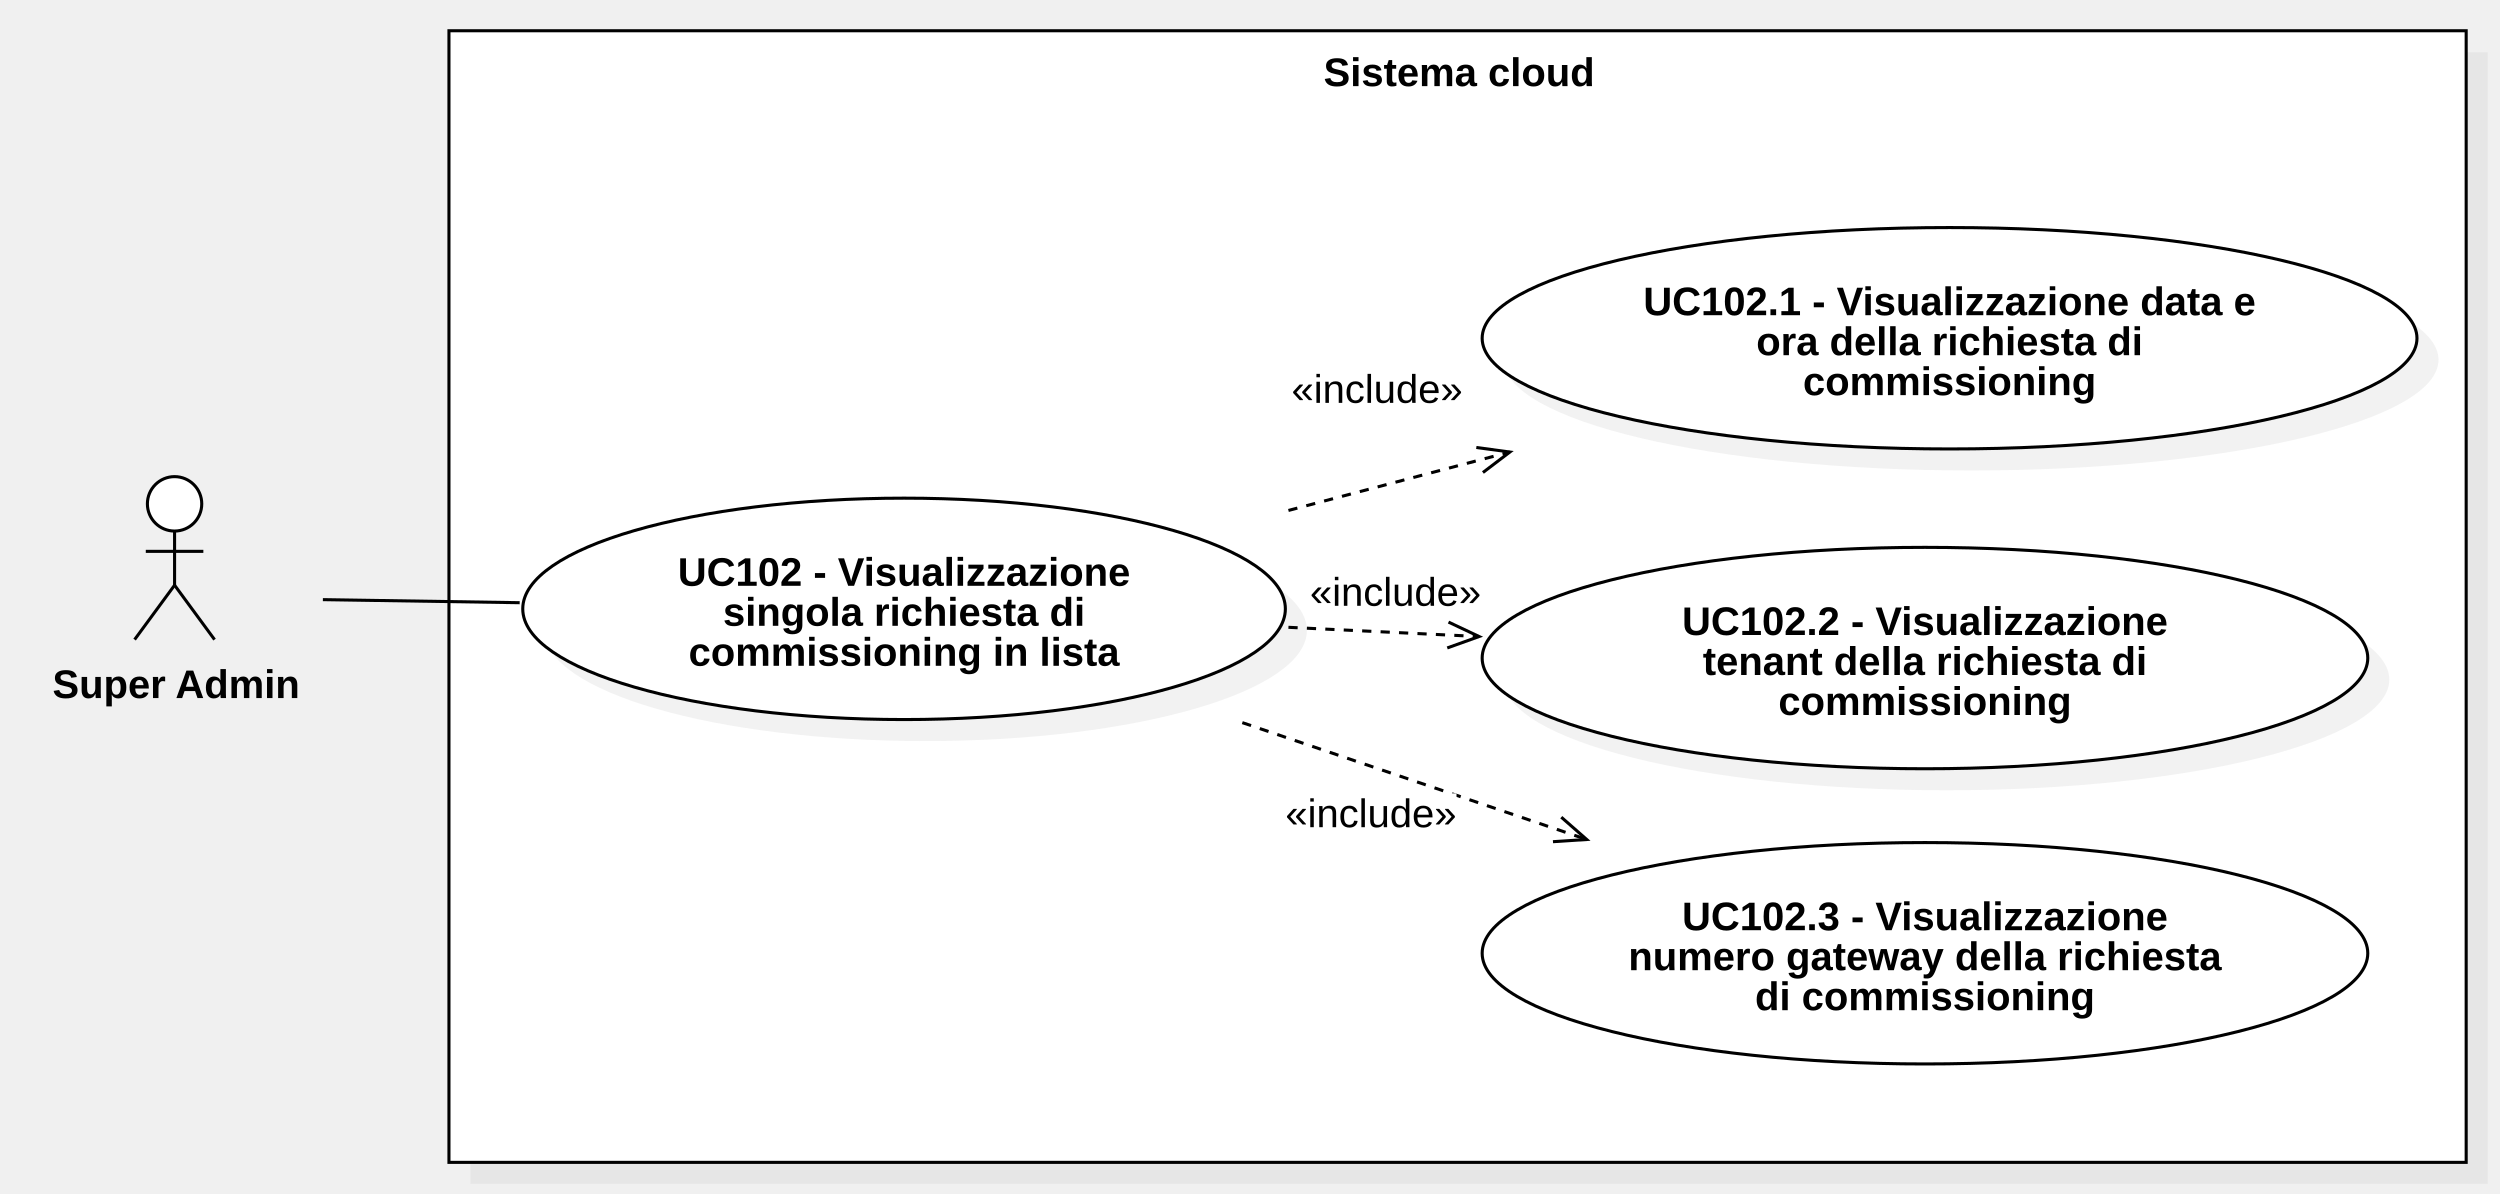
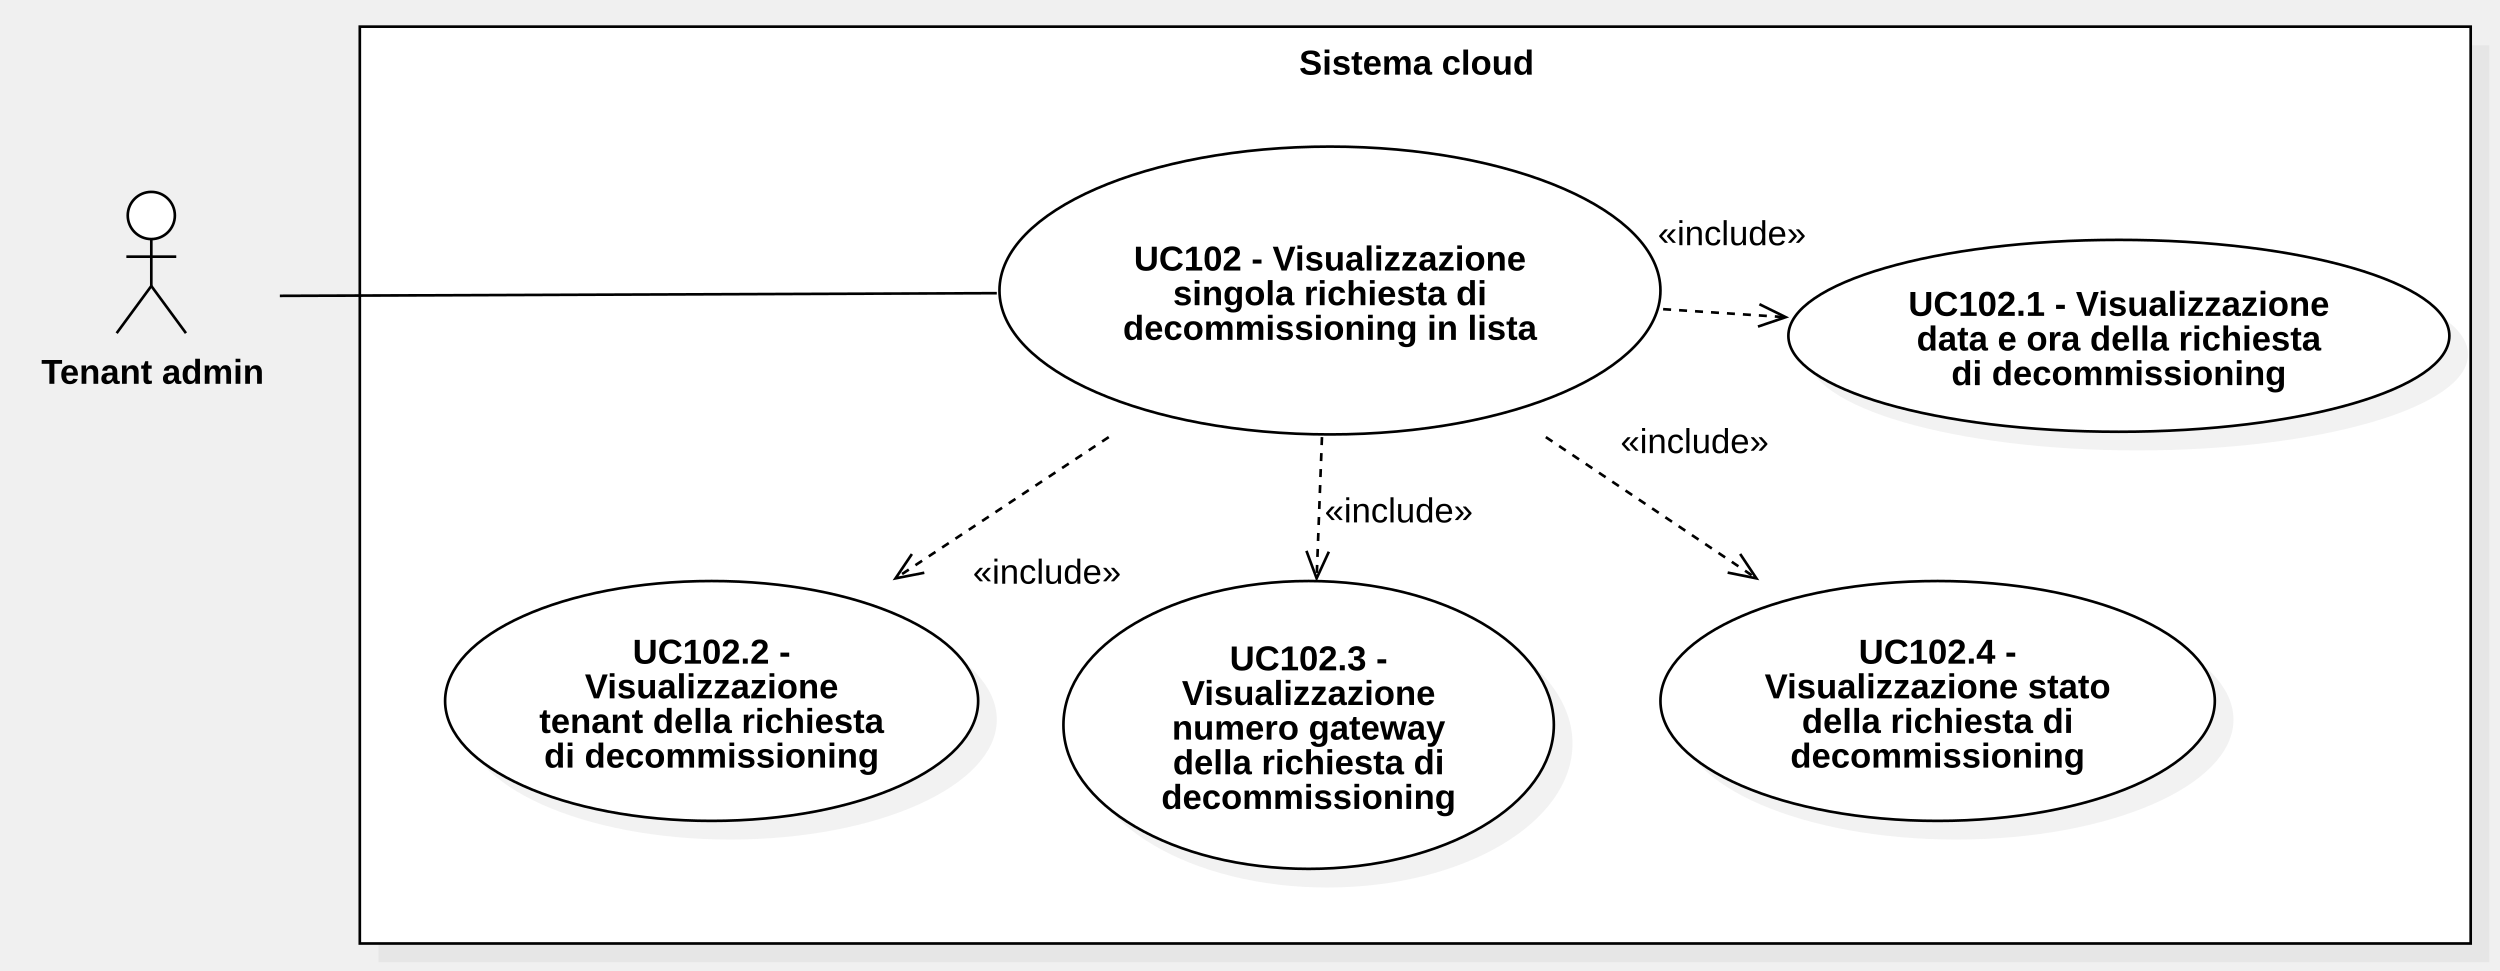
- <svg xmlns="http://www.w3.org/2000/svg" version="1.1" width="813" height="388">
+ <svg xmlns="http://www.w3.org/2000/svg" version="1.1" width="938" height="364">
  <defs />
  <g>
    <g>
-       <rect fill="#C0C0C0" stroke="none" x="177" y="33" width="656" height="368" transform="matrix(1 0 0 1 -24 -16)" fill-opacity="0.2" />
+       <rect fill="#C0C0C0" stroke="none" x="176" y="37" width="792" height="344" transform="matrix(1 0 0 1 -34 -20)" fill-opacity="0.2" />
    </g>
    <g>
-       <rect fill="#ffffff" stroke="none" x="170" y="26" width="656" height="368" transform="matrix(1 0 0 1 -24 -16)" />
+       <rect fill="#ffffff" stroke="none" x="169" y="30" width="792" height="344" transform="matrix(1 0 0 1 -34 -20)" />
    </g>
    <g>
-       <path fill="none" stroke="#000000" paint-order="fill stroke markers" d=" M 146 10 L 802 10 L 802 378 L 146 378 L 146 10 Z Z" stroke-miterlimit="10" stroke-dasharray="" />
+       <path fill="none" stroke="#000000" paint-order="fill stroke markers" d=" M 135 10 L 927 10 L 927 354 L 135 354 L 135 10 Z Z" stroke-miterlimit="10" stroke-dasharray="" />
    </g>
    <g>
      <g>
        <path fill="none" stroke="none" />
-         <text fill="#000000" stroke="none" font-family="Arial" font-size="13px" font-style="normal" font-weight="bold" text-decoration="undefined" x="498.5" y="39.5" text-anchor="middle" dominant-baseline="central" transform="matrix(1 0 0 1 -24 -16)">Sistema cloud</text>
+         <text fill="#000000" stroke="none" font-family="Arial" font-size="13px" font-style="normal" font-weight="bold" text-decoration="undefined" x="565.5" y="43.5" text-anchor="middle" dominant-baseline="central" transform="matrix(1 0 0 1 -34 -20)">Sistema cloud</text>
      </g>
    </g>
    <g>
-       <path fill="#C0C0C0" stroke="none" paint-order="stroke fill markers" d=" M 177 205 C 177 185.118 232.517 169 301 169 C 369.483 169 425 185.118 425 205 C 425 224.882 369.483 241 301 241 C 232.517 241 177 224.882 177 205 Z" fill-opacity="0.2" />
+       <path fill="#ffffff" stroke="none" paint-order="stroke fill markers" d=" M 375 109 C 375 79.177 430.517 55 499 55 C 567.483 55 623 79.177 623 109 C 623 138.823 567.483 163 499 163 C 430.517 163 375 138.823 375 109 Z" />
    </g>
    <g>
-       <path fill="#ffffff" stroke="none" paint-order="stroke fill markers" d=" M 170 198 C 170 178.118 225.517 162 294 162 C 362.483 162 418 178.118 418 198 C 418 217.882 362.483 234 294 234 C 225.517 234 170 217.882 170 198 Z" />
-     </g>
-     <g>
-       <path fill="none" stroke="#000000" paint-order="fill stroke markers" d=" M 170 198 C 170 178.118 225.517 162 294 162 C 362.483 162 418 178.118 418 198 C 418 217.882 362.483 234 294 234 C 225.517 234 170 217.882 170 198 Z" stroke-miterlimit="10" stroke-dasharray="" />
+       <path fill="none" stroke="#000000" paint-order="fill stroke markers" d=" M 375 109 C 375 79.177 430.517 55 499 55 C 567.483 55 623 79.177 623 109 C 623 138.823 567.483 163 499 163 C 430.517 163 375 138.823 375 109 Z" stroke-miterlimit="10" stroke-dasharray="" />
    </g>
    <g>
      <g>
        <path fill="none" stroke="none" />
-         <text fill="#000000" stroke="none" font-family="Arial" font-size="13px" font-style="normal" font-weight="bold" text-decoration="undefined" x="318" y="202" text-anchor="middle" dominant-baseline="central" transform="matrix(1 0 0 1 -24 -16)">UC102 - Visualizzazione</text>
-         <text fill="#000000" stroke="none" font-family="Arial" font-size="13px" font-style="normal" font-weight="bold" text-decoration="undefined" x="318" y="215" text-anchor="middle" dominant-baseline="central" transform="matrix(1 0 0 1 -24 -16)">singola richiesta di</text>
-         <text fill="#000000" stroke="none" font-family="Arial" font-size="13px" font-style="normal" font-weight="bold" text-decoration="undefined" x="318" y="228" text-anchor="middle" dominant-baseline="central" transform="matrix(1 0 0 1 -24 -16)">commissioning in lista</text>
+         <text fill="#000000" stroke="none" font-family="Arial" font-size="13px" font-style="normal" font-weight="bold" text-decoration="undefined" x="533" y="117" text-anchor="middle" dominant-baseline="central" transform="matrix(1 0 0 1 -34 -20)">UC102 - Visualizzazione</text>
+         <text fill="#000000" stroke="none" font-family="Arial" font-size="13px" font-style="normal" font-weight="bold" text-decoration="undefined" x="533" y="130" text-anchor="middle" dominant-baseline="central" transform="matrix(1 0 0 1 -34 -20)">singola richiesta di</text>
+         <text fill="#000000" stroke="none" font-family="Arial" font-size="13px" font-style="normal" font-weight="bold" text-decoration="undefined" x="533" y="143" text-anchor="middle" dominant-baseline="central" transform="matrix(1 0 0 1 -34 -20)">decommissioning in lista</text>
      </g>
    </g>
    <g>
-       <path fill="#C0C0C0" stroke="none" paint-order="stroke fill markers" d=" M 489 117 C 489 97.118 557.053 81 641 81 C 724.947 81 793 97.118 793 117 C 793 136.882 724.947 153 641 153 C 557.053 153 489 136.882 489 117 Z" fill-opacity="0.2" />
+       <path fill="#C0C0C0" stroke="none" paint-order="stroke fill markers" d=" M 678 133 C 678 113.118 733.517 97 802 97 C 870.483 97 926 113.118 926 133 C 926 152.882 870.483 169 802 169 C 733.517 169 678 152.882 678 133 Z" fill-opacity="0.2" />
    </g>
    <g>
-       <path fill="#ffffff" stroke="none" paint-order="stroke fill markers" d=" M 482 110 C 482 90.118 550.053 74 634 74 C 717.947 74 786 90.118 786 110 C 786 129.882 717.947 146 634 146 C 550.053 146 482 129.882 482 110 Z" />
+       <path fill="#ffffff" stroke="none" paint-order="stroke fill markers" d=" M 671 126 C 671 106.118 726.517 90 795 90 C 863.483 90 919 106.118 919 126 C 919 145.882 863.483 162 795 162 C 726.517 162 671 145.882 671 126 Z" />
    </g>
    <g>
-       <path fill="none" stroke="#000000" paint-order="fill stroke markers" d=" M 482 110 C 482 90.118 550.053 74 634 74 C 717.947 74 786 90.118 786 110 C 786 129.882 717.947 146 634 146 C 550.053 146 482 129.882 482 110 Z" stroke-miterlimit="10" stroke-dasharray="" />
+       <path fill="none" stroke="#000000" paint-order="fill stroke markers" d=" M 671 126 C 671 106.118 726.517 90 795 90 C 863.483 90 919 106.118 919 126 C 919 145.882 863.483 162 795 162 C 726.517 162 671 145.882 671 126 Z" stroke-miterlimit="10" stroke-dasharray="" />
    </g>
    <g>
      <g>
        <path fill="none" stroke="none" />
-         <text fill="#000000" stroke="none" font-family="Arial" font-size="13px" font-style="normal" font-weight="bold" text-decoration="undefined" x="658" y="114" text-anchor="middle" dominant-baseline="central" transform="matrix(1 0 0 1 -24 -16)">UC102.1 - Visualizzazione data e</text>
-         <text fill="#000000" stroke="none" font-family="Arial" font-size="13px" font-style="normal" font-weight="bold" text-decoration="undefined" x="658" y="127" text-anchor="middle" dominant-baseline="central" transform="matrix(1 0 0 1 -24 -16)">ora della richiesta di</text>
-         <text fill="#000000" stroke="none" font-family="Arial" font-size="13px" font-style="normal" font-weight="bold" text-decoration="undefined" x="658" y="140" text-anchor="middle" dominant-baseline="central" transform="matrix(1 0 0 1 -24 -16)">commissioning</text>
+         <text fill="#000000" stroke="none" font-family="Arial" font-size="13px" font-style="normal" font-weight="bold" text-decoration="undefined" x="829" y="134" text-anchor="middle" dominant-baseline="central" transform="matrix(1 0 0 1 -34 -20)">UC102.1 - Visualizzazione</text>
+         <text fill="#000000" stroke="none" font-family="Arial" font-size="13px" font-style="normal" font-weight="bold" text-decoration="undefined" x="829" y="147" text-anchor="middle" dominant-baseline="central" transform="matrix(1 0 0 1 -34 -20)">data e ora della richiesta</text>
+         <text fill="#000000" stroke="none" font-family="Arial" font-size="13px" font-style="normal" font-weight="bold" text-decoration="undefined" x="829" y="160" text-anchor="middle" dominant-baseline="central" transform="matrix(1 0 0 1 -34 -20)">di decommissioning</text>
      </g>
    </g>
    <g>
-       <path fill="#C0C0C0" stroke="none" paint-order="stroke fill markers" d=" M 489 221 C 489 201.118 553.471 185 633 185 C 712.529 185 777 201.118 777 221 C 777 240.882 712.529 257 633 257 C 553.471 257 489 240.882 489 221 Z" fill-opacity="0.2" />
+       <path fill="#C0C0C0" stroke="none" paint-order="stroke fill markers" d=" M 174 270 C 174 245.147 218.772 225 274 225 C 329.228 225 374 245.147 374 270 C 374 294.853 329.228 315 274 315 C 218.772 315 174 294.853 174 270 Z" fill-opacity="0.2" />
    </g>
    <g>
-       <path fill="#ffffff" stroke="none" paint-order="stroke fill markers" d=" M 482 214 C 482 194.118 546.471 178 626 178 C 705.529 178 770 194.118 770 214 C 770 233.882 705.529 250 626 250 C 546.471 250 482 233.882 482 214 Z" />
+       <path fill="#ffffff" stroke="none" paint-order="stroke fill markers" d=" M 167 263 C 167 238.147 211.772 218 267 218 C 322.228 218 367 238.147 367 263 C 367 287.853 322.228 308 267 308 C 211.772 308 167 287.853 167 263 Z" />
    </g>
    <g>
-       <path fill="none" stroke="#000000" paint-order="fill stroke markers" d=" M 482 214 C 482 194.118 546.471 178 626 178 C 705.529 178 770 194.118 770 214 C 770 233.882 705.529 250 626 250 C 546.471 250 482 233.882 482 214 Z" stroke-miterlimit="10" stroke-dasharray="" />
+       <path fill="none" stroke="#000000" paint-order="fill stroke markers" d=" M 167 263 C 167 238.147 211.772 218 267 218 C 322.228 218 367 238.147 367 263 C 367 287.853 322.228 308 267 308 C 211.772 308 167 287.853 167 263 Z" stroke-miterlimit="10" stroke-dasharray="" />
    </g>
    <g>
      <g>
        <path fill="none" stroke="none" />
-         <text fill="#000000" stroke="none" font-family="Arial" font-size="13px" font-style="normal" font-weight="bold" text-decoration="undefined" x="650" y="218" text-anchor="middle" dominant-baseline="central" transform="matrix(1 0 0 1 -24 -16)">UC102.2 - Visualizzazione</text>
-         <text fill="#000000" stroke="none" font-family="Arial" font-size="13px" font-style="normal" font-weight="bold" text-decoration="undefined" x="650" y="231" text-anchor="middle" dominant-baseline="central" transform="matrix(1 0 0 1 -24 -16)">tenant della richiesta di</text>
-         <text fill="#000000" stroke="none" font-family="Arial" font-size="13px" font-style="normal" font-weight="bold" text-decoration="undefined" x="650" y="244" text-anchor="middle" dominant-baseline="central" transform="matrix(1 0 0 1 -24 -16)">commissioning</text>
+         <text fill="#000000" stroke="none" font-family="Arial" font-size="13px" font-style="normal" font-weight="bold" text-decoration="undefined" x="301" y="264.5" text-anchor="middle" dominant-baseline="central" transform="matrix(1 0 0 1 -34 -20)">UC102.2 -</text>
+         <text fill="#000000" stroke="none" font-family="Arial" font-size="13px" font-style="normal" font-weight="bold" text-decoration="undefined" x="301" y="277.5" text-anchor="middle" dominant-baseline="central" transform="matrix(1 0 0 1 -34 -20)">Visualizzazione</text>
+         <text fill="#000000" stroke="none" font-family="Arial" font-size="13px" font-style="normal" font-weight="bold" text-decoration="undefined" x="301" y="290.5" text-anchor="middle" dominant-baseline="central" transform="matrix(1 0 0 1 -34 -20)">tenant della richiesta</text>
+         <text fill="#000000" stroke="none" font-family="Arial" font-size="13px" font-style="normal" font-weight="bold" text-decoration="undefined" x="301" y="303.5" text-anchor="middle" dominant-baseline="central" transform="matrix(1 0 0 1 -34 -20)">di decommissioning</text>
      </g>
    </g>
    <g>
-       <path fill="#ffffff" stroke="none" paint-order="stroke fill markers" d=" M 482 310 C 482 290.118 546.471 274 626 274 C 705.529 274 770 290.118 770 310 C 770 329.882 705.529 346 626 346 C 546.471 346 482 329.882 482 310 Z" />
+       <path fill="#C0C0C0" stroke="none" paint-order="stroke fill markers" d=" M 406 279 C 406 249.177 447.19 225 498 225 C 548.81 225 590 249.177 590 279 C 590 308.823 548.81 333 498 333 C 447.19 333 406 308.823 406 279 Z" fill-opacity="0.2" />
    </g>
    <g>
-       <path fill="none" stroke="#000000" paint-order="fill stroke markers" d=" M 482 310 C 482 290.118 546.471 274 626 274 C 705.529 274 770 290.118 770 310 C 770 329.882 705.529 346 626 346 C 546.471 346 482 329.882 482 310 Z" stroke-miterlimit="10" stroke-dasharray="" />
+       <path fill="#ffffff" stroke="none" paint-order="stroke fill markers" d=" M 399 272 C 399 242.177 440.19 218 491 218 C 541.81 218 583 242.177 583 272 C 583 301.823 541.81 326 491 326 C 440.19 326 399 301.823 399 272 Z" />
+     </g>
+     <g>
+       <path fill="none" stroke="#000000" paint-order="fill stroke markers" d=" M 399 272 C 399 242.177 440.19 218 491 218 C 541.81 218 583 242.177 583 272 C 583 301.823 541.81 326 491 326 C 440.19 326 399 301.823 399 272 Z" stroke-miterlimit="10" stroke-dasharray="" />
    </g>
    <g>
      <g>
        <path fill="none" stroke="none" />
-         <text fill="#000000" stroke="none" font-family="Arial" font-size="13px" font-style="normal" font-weight="bold" text-decoration="undefined" x="650" y="314" text-anchor="middle" dominant-baseline="central" transform="matrix(1 0 0 1 -24 -16)">UC102.3 - Visualizzazione</text>
-         <text fill="#000000" stroke="none" font-family="Arial" font-size="13px" font-style="normal" font-weight="bold" text-decoration="undefined" x="650" y="327" text-anchor="middle" dominant-baseline="central" transform="matrix(1 0 0 1 -24 -16)">numero gateway della richiesta</text>
-         <text fill="#000000" stroke="none" font-family="Arial" font-size="13px" font-style="normal" font-weight="bold" text-decoration="undefined" x="650" y="340" text-anchor="middle" dominant-baseline="central" transform="matrix(1 0 0 1 -24 -16)">di commissioning</text>
+         <text fill="#000000" stroke="none" font-family="Arial" font-size="13px" font-style="normal" font-weight="bold" text-decoration="undefined" x="525" y="267" text-anchor="middle" dominant-baseline="central" transform="matrix(1 0 0 1 -34 -20)">UC102.3 -</text>
+         <text fill="#000000" stroke="none" font-family="Arial" font-size="13px" font-style="normal" font-weight="bold" text-decoration="undefined" x="525" y="280" text-anchor="middle" dominant-baseline="central" transform="matrix(1 0 0 1 -34 -20)">Visualizzazione</text>
+         <text fill="#000000" stroke="none" font-family="Arial" font-size="13px" font-style="normal" font-weight="bold" text-decoration="undefined" x="525" y="293" text-anchor="middle" dominant-baseline="central" transform="matrix(1 0 0 1 -34 -20)">numero gateway</text>
+         <text fill="#000000" stroke="none" font-family="Arial" font-size="13px" font-style="normal" font-weight="bold" text-decoration="undefined" x="525" y="306" text-anchor="middle" dominant-baseline="central" transform="matrix(1 0 0 1 -34 -20)">della richiesta di</text>
+         <text fill="#000000" stroke="none" font-family="Arial" font-size="13px" font-style="normal" font-weight="bold" text-decoration="undefined" x="525" y="319" text-anchor="middle" dominant-baseline="central" transform="matrix(1 0 0 1 -34 -20)">decommissioning</text>
      </g>
    </g>
    <g>
-       <path fill="none" stroke="#000000" paint-order="fill stroke markers" d=" M 419 166 L 491 147" stroke-miterlimit="10" stroke-dasharray="3" />
+       <path fill="#C0C0C0" stroke="none" paint-order="stroke fill markers" d=" M 630 270 C 630 245.147 676.562 225 734 225 C 791.438 225 838 245.147 838 270 C 838 294.853 791.438 315 734 315 C 676.562 315 630 294.853 630 270 Z" fill-opacity="0.2" />
    </g>
    <g>
-       <path fill="none" stroke="#000000" paint-order="fill stroke markers" d=" M 482.248 153.663 L 491 147 L 480.1 145.523" stroke-miterlimit="10" stroke-dasharray="" />
+       <path fill="#ffffff" stroke="none" paint-order="stroke fill markers" d=" M 623 263 C 623 238.147 669.562 218 727 218 C 784.438 218 831 238.147 831 263 C 831 287.853 784.438 308 727 308 C 669.562 308 623 287.853 623 263 Z" />
    </g>
    <g>
-       <rect fill="#ffffff" stroke="none" x="444" y="136" width="55.656" height="13" transform="matrix(1 0 0 1 -24 -16)" />
+       <path fill="none" stroke="#000000" paint-order="fill stroke markers" d=" M 623 263 C 623 238.147 669.562 218 727 218 C 784.438 218 831 238.147 831 263 C 831 287.853 784.438 308 727 308 C 669.562 308 623 287.853 623 263 Z" stroke-miterlimit="10" stroke-dasharray="" />
    </g>
    <g>
      <g>
        <path fill="none" stroke="none" />
-         <text fill="#000000" stroke="none" font-family="Arial" font-size="13px" font-style="normal" font-weight="normal" text-decoration="undefined" x="471.828" y="142.5" text-anchor="middle" dominant-baseline="central" transform="matrix(1 0 0 1 -24 -16)">«include»</text>
+         <text fill="#000000" stroke="none" font-family="Arial" font-size="13px" font-style="normal" font-weight="bold" text-decoration="undefined" x="761" y="264.5" text-anchor="middle" dominant-baseline="central" transform="matrix(1 0 0 1 -34 -20)">UC102.4 -</text>
+         <text fill="#000000" stroke="none" font-family="Arial" font-size="13px" font-style="normal" font-weight="bold" text-decoration="undefined" x="761" y="277.5" text-anchor="middle" dominant-baseline="central" transform="matrix(1 0 0 1 -34 -20)">Visualizzazione stato</text>
+         <text fill="#000000" stroke="none" font-family="Arial" font-size="13px" font-style="normal" font-weight="bold" text-decoration="undefined" x="761" y="290.5" text-anchor="middle" dominant-baseline="central" transform="matrix(1 0 0 1 -34 -20)">della richiesta di</text>
+         <text fill="#000000" stroke="none" font-family="Arial" font-size="13px" font-style="normal" font-weight="bold" text-decoration="undefined" x="761" y="303.5" text-anchor="middle" dominant-baseline="central" transform="matrix(1 0 0 1 -34 -20)">decommissioning</text>
      </g>
    </g>
    <g>
-       <path fill="none" stroke="#000000" paint-order="fill stroke markers" d=" M 419 204 L 481 207" stroke-miterlimit="10" stroke-dasharray="3" />
+       <path fill="none" stroke="#000000" paint-order="fill stroke markers" d=" M 416 164 L 336 217" stroke-miterlimit="10" stroke-dasharray="3" />
    </g>
    <g>
-       <path fill="none" stroke="#000000" paint-order="fill stroke markers" d=" M 470.646 210.713 L 481 207 L 471.053 202.304" stroke-miterlimit="10" stroke-dasharray="" />
+       <path fill="none" stroke="#000000" paint-order="fill stroke markers" d=" M 342.147 207.878 L 336 217 L 346.797 214.896" stroke-miterlimit="10" stroke-dasharray="" />
    </g>
    <g>
-       <rect fill="#ffffff" stroke="none" x="450" y="202" width="55.656" height="13" transform="matrix(1 0 0 1 -24 -16)" />
+       <rect fill="#ffffff" stroke="none" x="399" y="228" width="55.656" height="13" transform="matrix(1 0 0 1 -34 -20)" />
    </g>
    <g>
      <g>
        <path fill="none" stroke="none" />
-         <text fill="#000000" stroke="none" font-family="Arial" font-size="13px" font-style="normal" font-weight="normal" text-decoration="undefined" x="477.828" y="208.5" text-anchor="middle" dominant-baseline="central" transform="matrix(1 0 0 1 -24 -16)">«include»</text>
+         <text fill="#000000" stroke="none" font-family="Arial" font-size="13px" font-style="normal" font-weight="normal" text-decoration="undefined" x="426.828" y="234.5" text-anchor="middle" dominant-baseline="central" transform="matrix(1 0 0 1 -34 -20)">«include»</text>
      </g>
    </g>
    <g>
-       <path fill="none" stroke="#000000" paint-order="fill stroke markers" d=" M 404 235 L 516 273" stroke-miterlimit="10" stroke-dasharray="3" />
+       <path fill="none" stroke="#000000" paint-order="fill stroke markers" d=" M 496 164 L 494 217" stroke-miterlimit="10" stroke-dasharray="3" />
    </g>
    <g>
-       <path fill="none" stroke="#000000" paint-order="fill stroke markers" d=" M 505.024 273.721 L 516 273 L 507.729 265.748" stroke-miterlimit="10" stroke-dasharray="" />
+       <path fill="none" stroke="#000000" paint-order="fill stroke markers" d=" M 490.177 206.686 L 494 217 L 498.59 207.003" stroke-miterlimit="10" stroke-dasharray="" />
    </g>
    <g>
-       <rect fill="#ffffff" stroke="none" x="442" y="274" width="55.656" height="13" transform="matrix(1 0 0 1 -24 -16)" />
+       <rect fill="#ffffff" stroke="none" x="531" y="205" width="55.656" height="13" transform="matrix(1 0 0 1 -34 -20)" />
    </g>
    <g>
      <g>
        <path fill="none" stroke="none" />
-         <text fill="#000000" stroke="none" font-family="Arial" font-size="13px" font-style="normal" font-weight="normal" text-decoration="undefined" x="469.828" y="280.5" text-anchor="middle" dominant-baseline="central" transform="matrix(1 0 0 1 -24 -16)">«include»</text>
+         <text fill="#000000" stroke="none" font-family="Arial" font-size="13px" font-style="normal" font-weight="normal" text-decoration="undefined" x="558.828" y="211.5" text-anchor="middle" dominant-baseline="central" transform="matrix(1 0 0 1 -34 -20)">«include»</text>
      </g>
    </g>
    <g>
-       <path fill="#ffffff" stroke="none" paint-order="stroke fill markers" d=" M 47.931 163.85 C 47.931 158.962 51.889 155 56.771 155 C 61.653 155 65.611 158.962 65.611 163.85 C 65.611 168.738 61.653 172.7 56.771 172.7 C 51.889 172.7 47.931 168.738 47.931 163.85 Z" />
+       <path fill="none" stroke="#000000" paint-order="fill stroke markers" d=" M 580 164 L 659 217" stroke-miterlimit="10" stroke-dasharray="3" />
    </g>
    <g>
-       <path fill="none" stroke="#000000" paint-order="fill stroke markers" d=" M 47.931 163.85 C 47.931 158.962 51.889 155 56.771 155 C 61.653 155 65.611 158.962 65.611 163.85 C 65.611 168.738 61.653 172.7 56.771 172.7 C 51.889 172.7 47.931 168.738 47.931 163.85 Z" stroke-miterlimit="10" stroke-dasharray="" />
+       <path fill="none" stroke="#000000" paint-order="fill stroke markers" d=" M 648.215 214.834 L 659 217 L 652.906 207.842" stroke-miterlimit="10" stroke-dasharray="" />
    </g>
    <g>
-       <path fill="none" stroke="#000000" paint-order="fill stroke markers" d=" M 56.771 172.7 L 56.771 190.3" stroke-miterlimit="10" stroke-dasharray="" />
-     </g>
-     <g>
-       <path fill="none" stroke="#000000" paint-order="fill stroke markers" d=" M 47.411 179.3 L 66.131 179.3" stroke-miterlimit="10" stroke-dasharray="" />
-     </g>
-     <g>
-       <path fill="none" stroke="#000000" paint-order="fill stroke markers" d=" M 56.771 190.3 L 43.771 208" stroke-miterlimit="10" stroke-dasharray="" />
-     </g>
-     <g>
-       <path fill="none" stroke="#000000" paint-order="fill stroke markers" d=" M 56.771 190.3 L 69.771 208" stroke-miterlimit="10" stroke-dasharray="" />
+       <rect fill="#ffffff" stroke="none" x="642" y="179" width="55.656" height="13" transform="matrix(1 0 0 1 -34 -20)" />
    </g>
    <g>
      <g>
        <path fill="none" stroke="none" />
-         <text fill="#000000" stroke="none" font-family="Arial" font-size="13px" font-style="normal" font-weight="bold" text-decoration="undefined" x="81.271" y="238.5" text-anchor="middle" dominant-baseline="central" transform="matrix(1 0 0 1 -24 -16)">Super Admin</text>
+         <text fill="#000000" stroke="none" font-family="Arial" font-size="13px" font-style="normal" font-weight="normal" text-decoration="undefined" x="669.828" y="185.5" text-anchor="middle" dominant-baseline="central" transform="matrix(1 0 0 1 -34 -20)">«include»</text>
      </g>
    </g>
    <g>
-       <path fill="none" stroke="#000000" paint-order="fill stroke markers" d=" M 169 196 L 105 195" stroke-miterlimit="10" stroke-dasharray="" />
+       <path fill="none" stroke="#000000" paint-order="fill stroke markers" d=" M 624 116 L 670 119" stroke-miterlimit="10" stroke-dasharray="3" />
+     </g>
+     <g>
+       <path fill="none" stroke="#000000" paint-order="fill stroke markers" d=" M 659.585 122.539 L 670 119 L 660.133 114.138" stroke-miterlimit="10" stroke-dasharray="" />
+     </g>
+     <g>
+       <rect fill="#ffffff" stroke="none" x="656" y="101" width="55.656" height="13" transform="matrix(1 0 0 1 -34 -20)" />
+     </g>
+     <g>
+       <g>
+         <path fill="none" stroke="none" />
+         <text fill="#000000" stroke="none" font-family="Arial" font-size="13px" font-style="normal" font-weight="normal" text-decoration="undefined" x="683.828" y="107.5" text-anchor="middle" dominant-baseline="central" transform="matrix(1 0 0 1 -34 -20)">«include»</text>
+       </g>
+     </g>
+     <g>
+       <path fill="#ffffff" stroke="none" paint-order="stroke fill markers" d=" M 47.931 80.85 C 47.931 75.962 51.889 72 56.771 72 C 61.653 72 65.611 75.962 65.611 80.85 C 65.611 85.738 61.653 89.7 56.771 89.7 C 51.889 89.7 47.931 85.738 47.931 80.85 Z" />
+     </g>
+     <g>
+       <path fill="none" stroke="#000000" paint-order="fill stroke markers" d=" M 47.931 80.85 C 47.931 75.962 51.889 72 56.771 72 C 61.653 72 65.611 75.962 65.611 80.85 C 65.611 85.738 61.653 89.7 56.771 89.7 C 51.889 89.7 47.931 85.738 47.931 80.85 Z" stroke-miterlimit="10" stroke-dasharray="" />
+     </g>
+     <g>
+       <path fill="none" stroke="#000000" paint-order="fill stroke markers" d=" M 56.771 89.7 L 56.771 107.3" stroke-miterlimit="10" stroke-dasharray="" />
+     </g>
+     <g>
+       <path fill="none" stroke="#000000" paint-order="fill stroke markers" d=" M 47.411 96.3 L 66.131 96.3" stroke-miterlimit="10" stroke-dasharray="" />
+     </g>
+     <g>
+       <path fill="none" stroke="#000000" paint-order="fill stroke markers" d=" M 56.771 107.3 L 43.771 125" stroke-miterlimit="10" stroke-dasharray="" />
+     </g>
+     <g>
+       <path fill="none" stroke="#000000" paint-order="fill stroke markers" d=" M 56.771 107.3 L 69.771 125" stroke-miterlimit="10" stroke-dasharray="" />
+     </g>
+     <g>
+       <g>
+         <path fill="none" stroke="none" />
+         <text fill="#000000" stroke="none" font-family="Arial" font-size="13px" font-style="normal" font-weight="bold" text-decoration="undefined" x="91.271" y="159.5" text-anchor="middle" dominant-baseline="central" transform="matrix(1 0 0 1 -34 -20)">Tenant admin</text>
+       </g>
+     </g>
+     <g>
+       <path fill="none" stroke="#000000" paint-order="fill stroke markers" d=" M 374 110 L 105 111" stroke-miterlimit="10" stroke-dasharray="" />
    </g>
  </g>
</svg>
